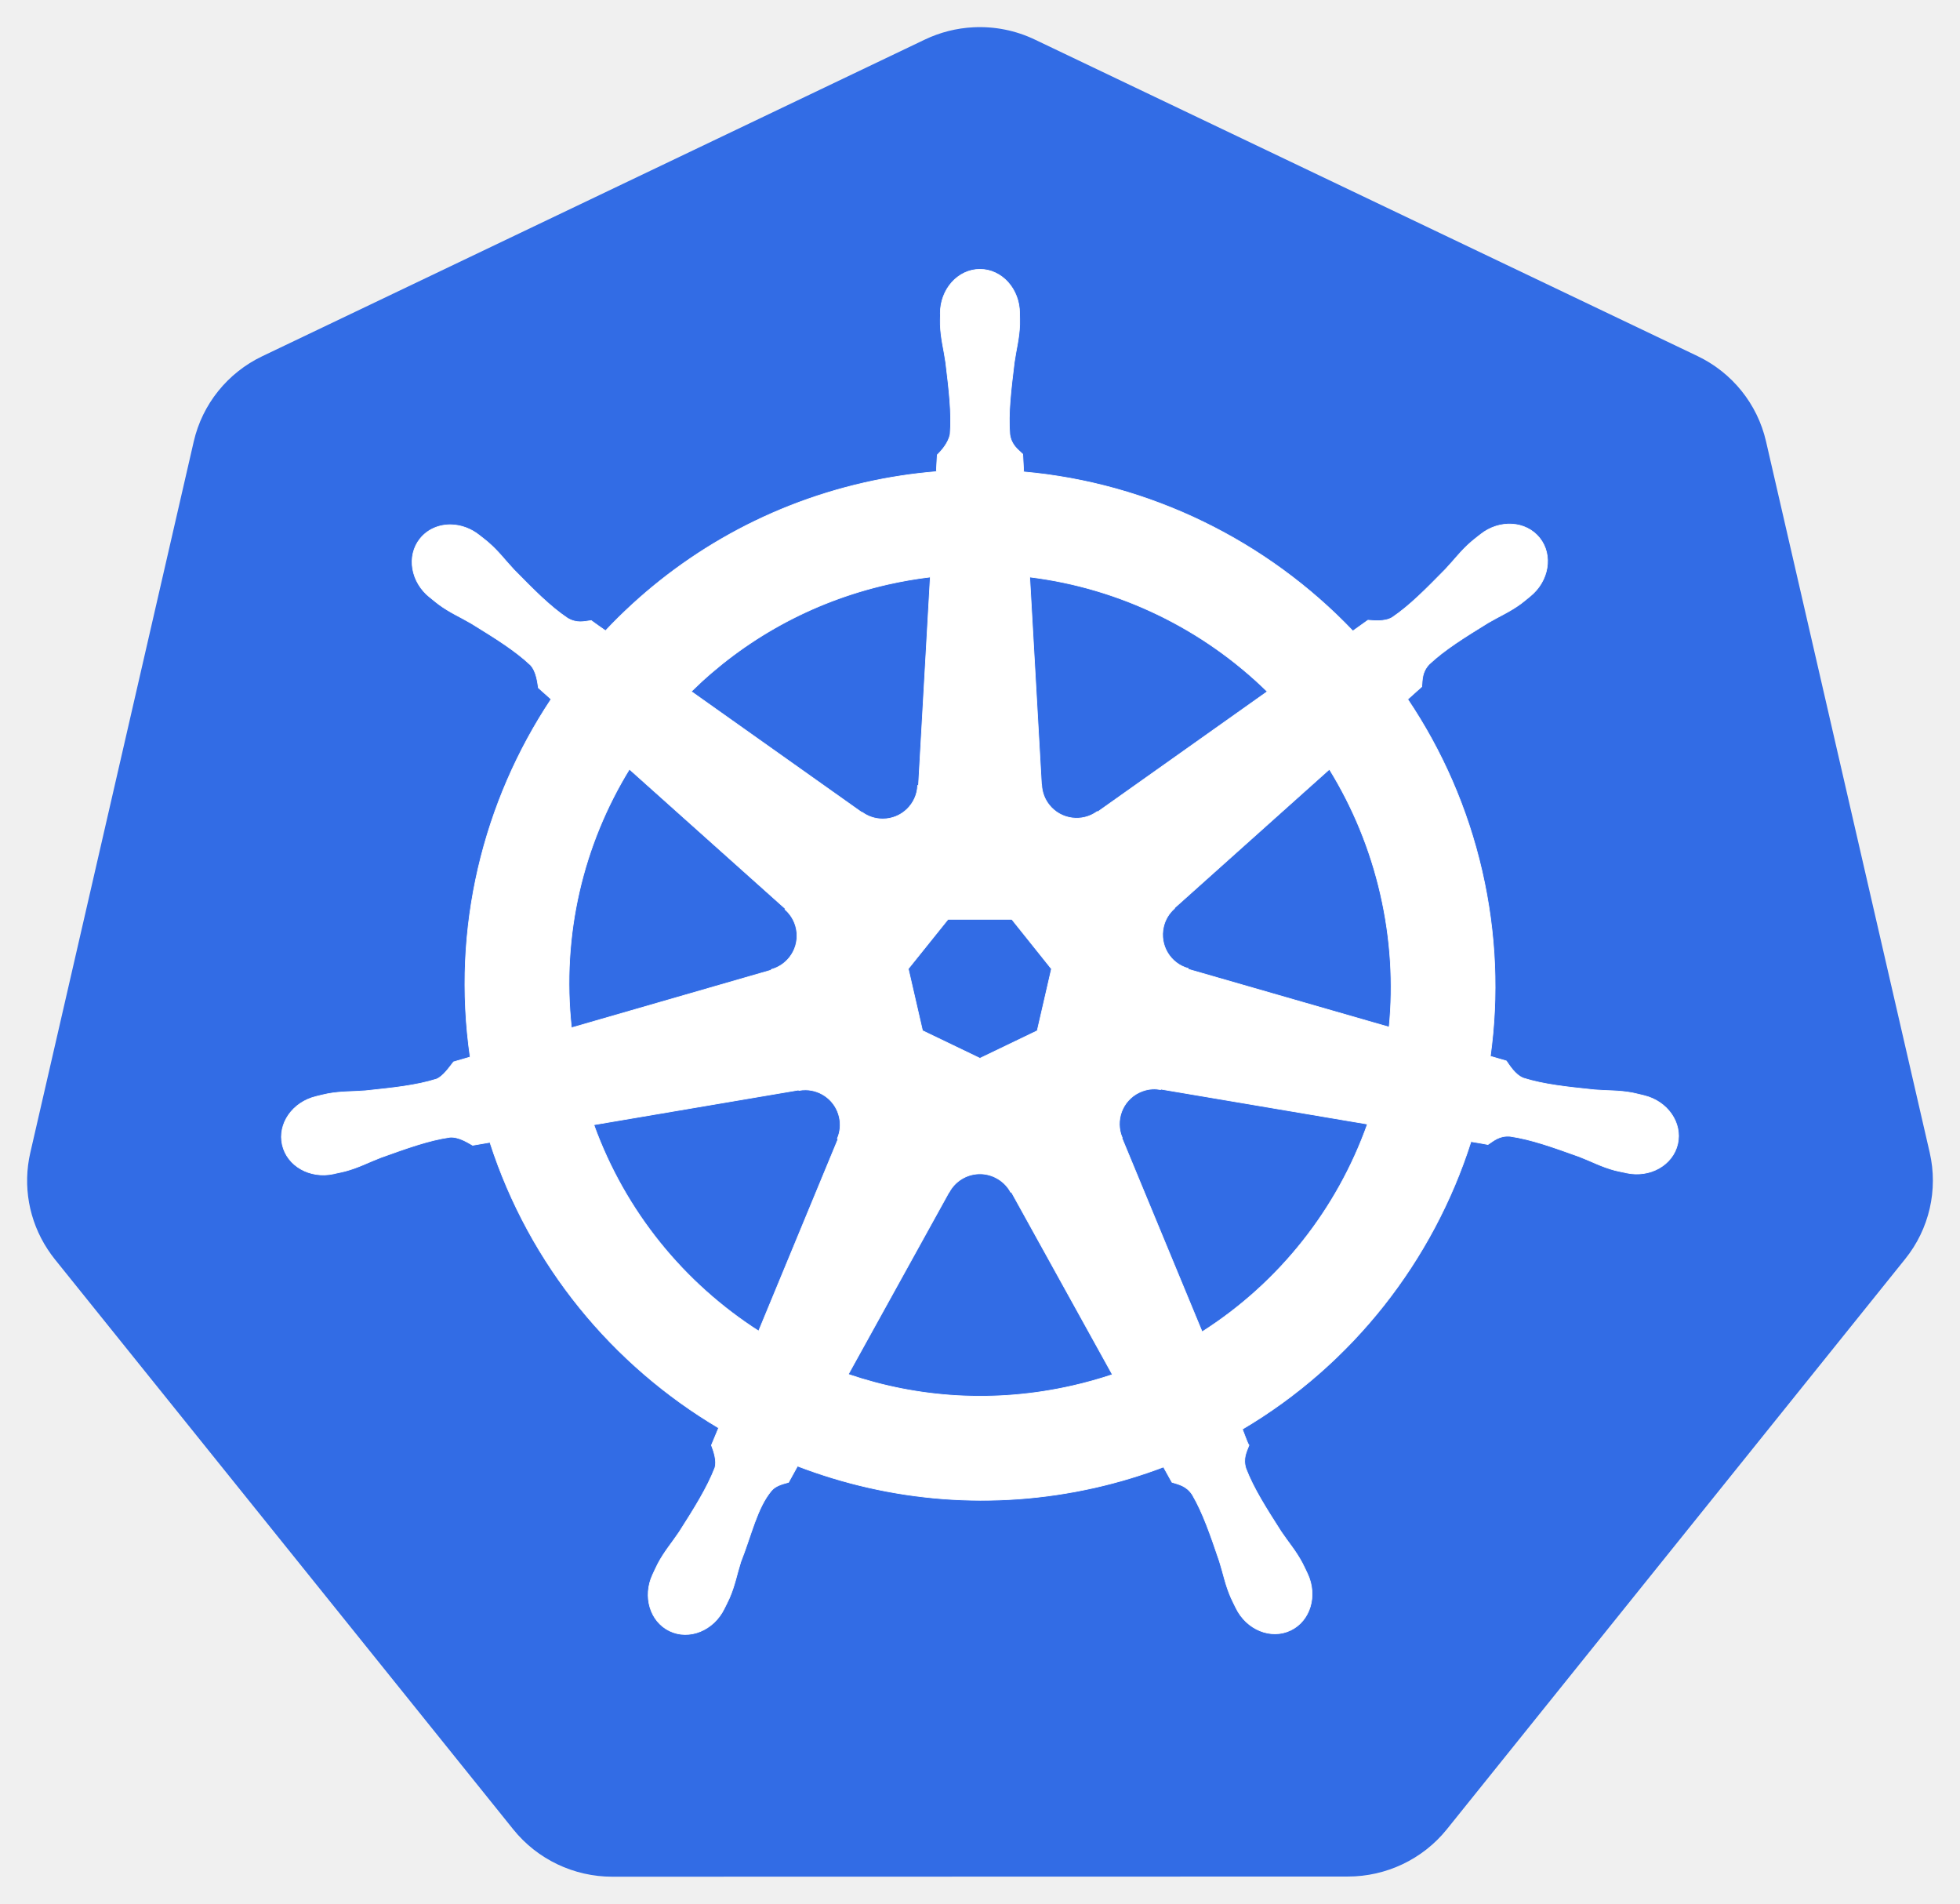
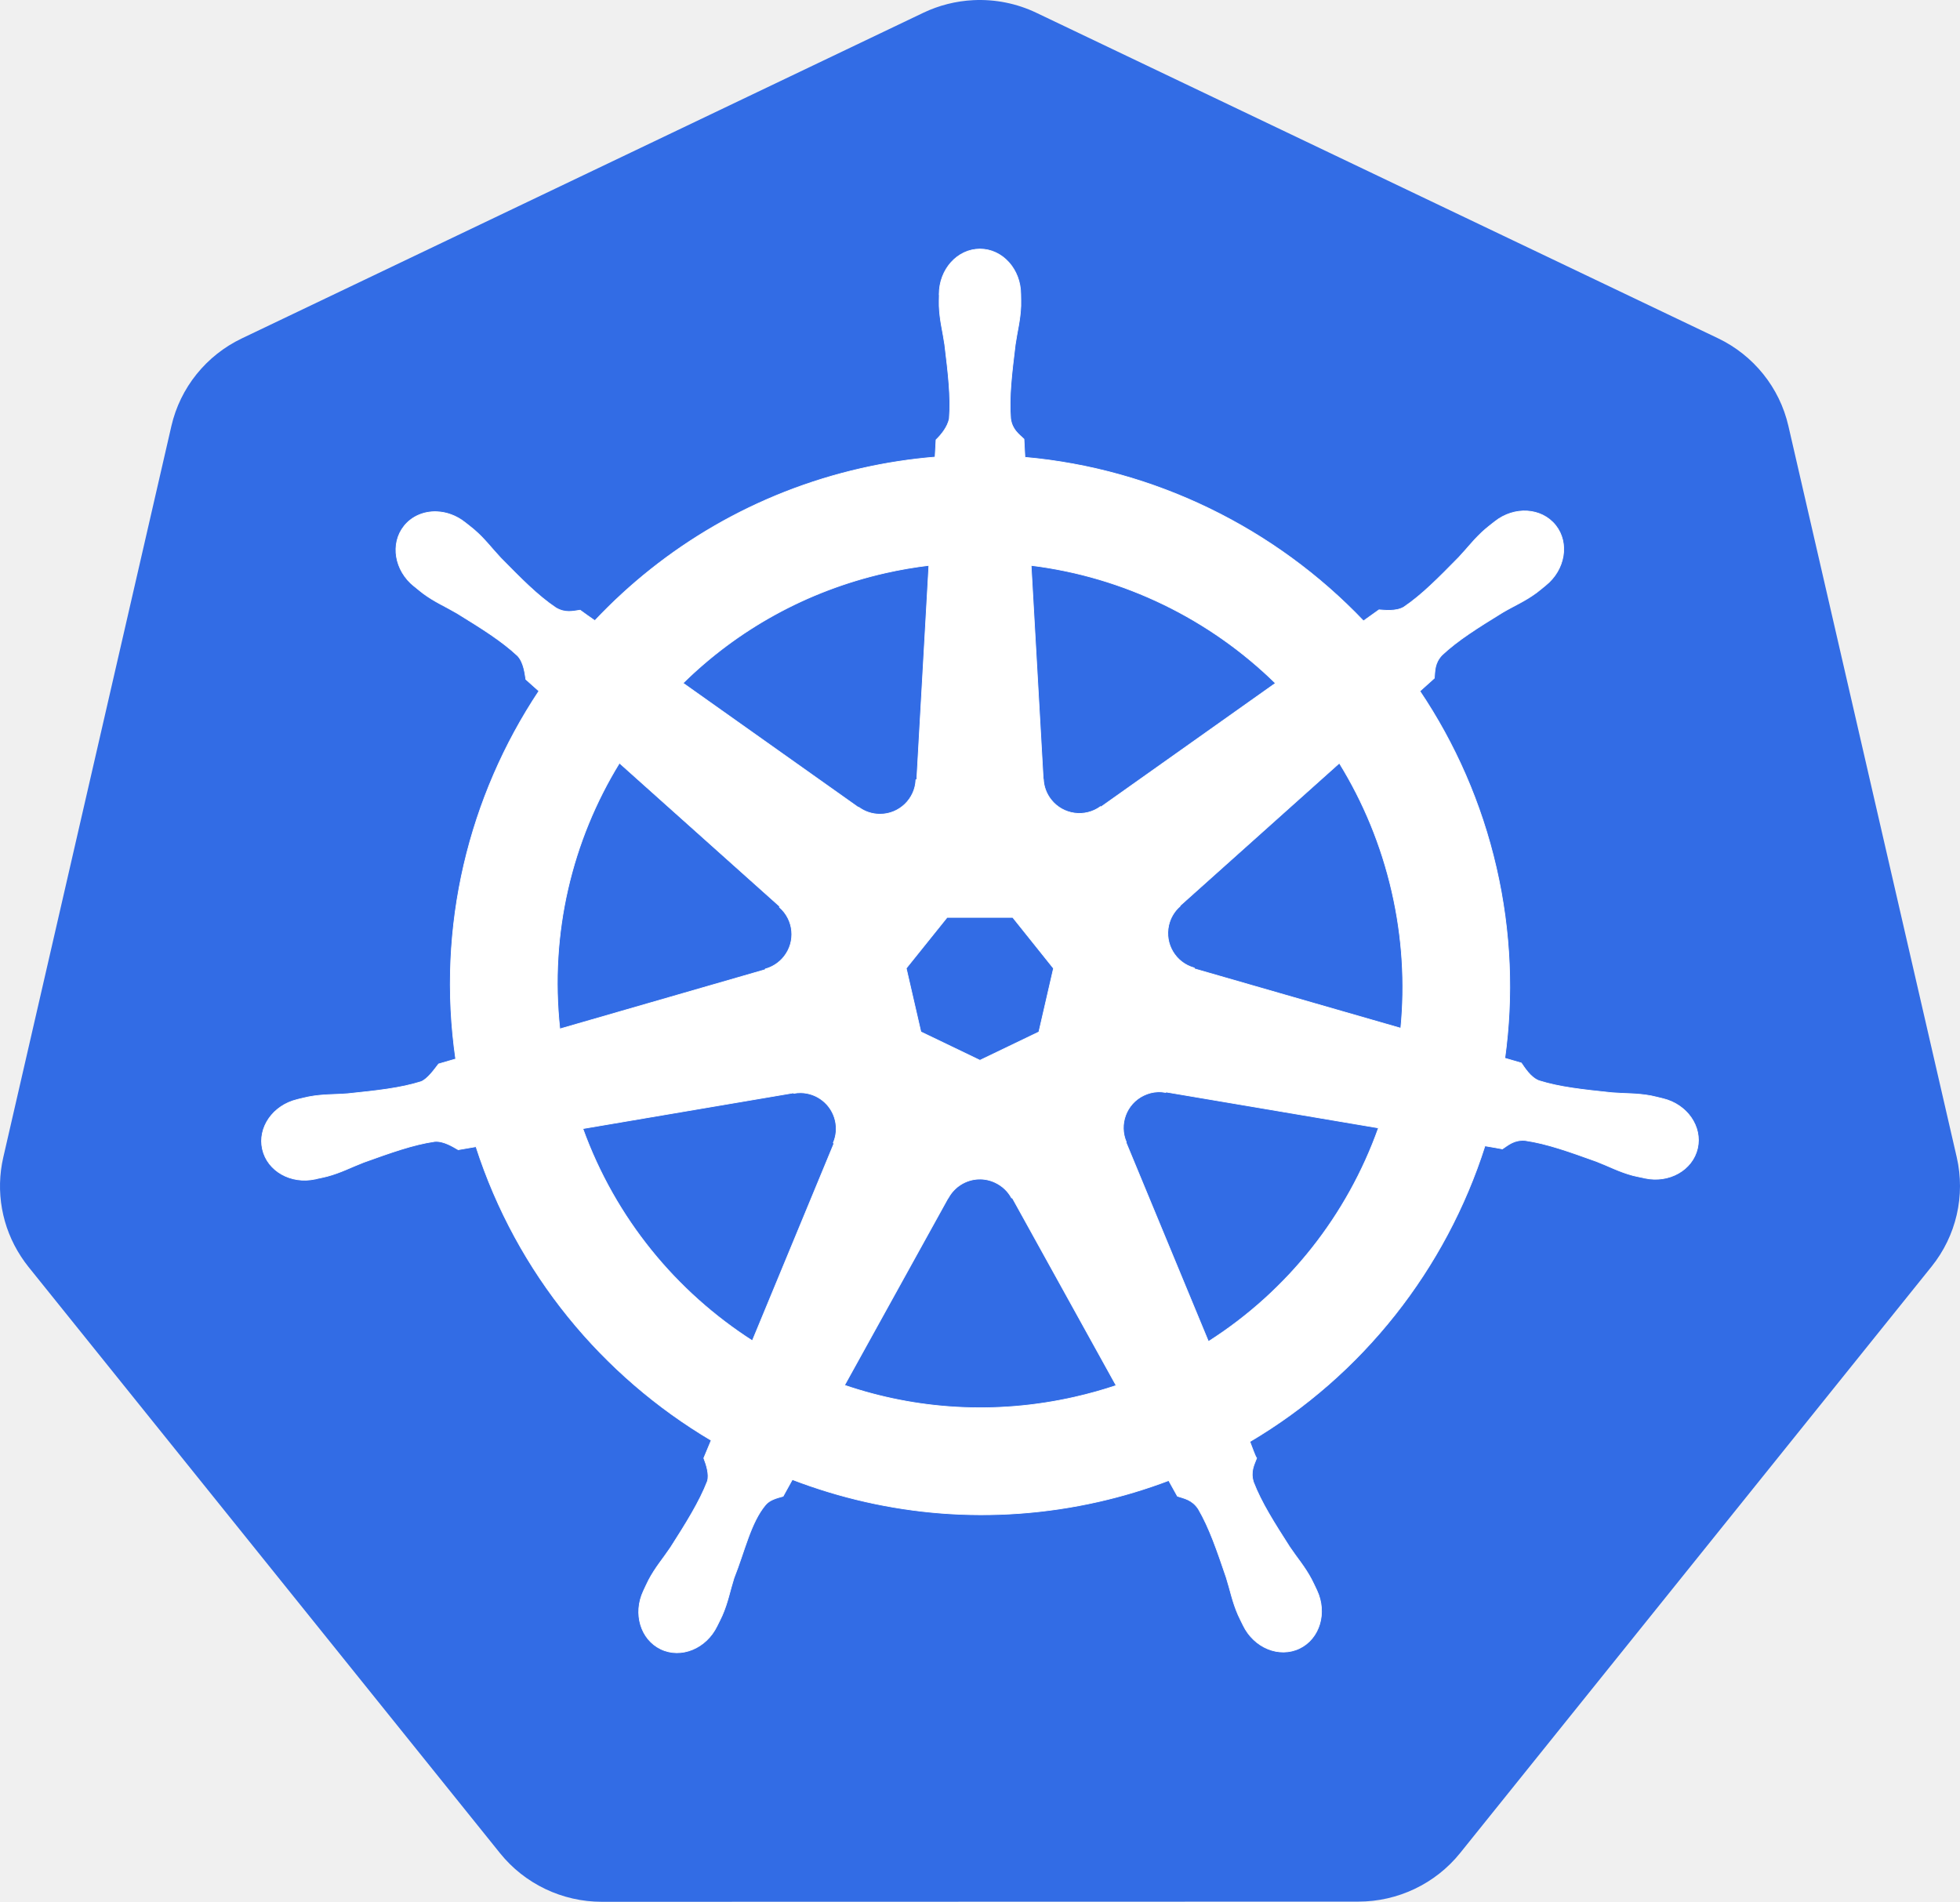
- <svg xmlns="http://www.w3.org/2000/svg" width="722.846" height="701.966">
-   <path d="M358.986 10.06a46.725 46.342 0 00-17.906 4.531L96.736 131.341a46.725 46.342 0 00-25.28 31.438l-60.282 262.25a46.725 46.342 0 006.344 35.531 46.725 46.342 0 002.656 3.688l169.125 210.28a46.725 46.342 0 0036.531 17.438l271.219-.062a46.725 46.342 0 0036.531-17.406l169.063-210.313a46.725 46.342 0 009.03-39.219L651.3 162.716a46.725 46.342 0 00-25.281-31.437L381.643 14.59a46.725 46.342 0 00-22.657-4.53z" fill="#326ce5" />
-   <path d="M361.408 99.307c-8.077.001-14.626 7.276-14.625 16.25 0 .138.028.27.03.406-.011 1.22-.07 2.689-.03 3.75.192 5.176 1.32 9.138 2 13.907 1.23 10.206 2.26 18.667 1.625 26.531-.62 2.965-2.803 5.677-4.75 7.562l-.344 6.188a190.337 190.337 0 00-26.438 4.062c-37.974 8.623-70.67 28.184-95.562 54.594a245.167 245.167 0 01-5.281-3.75c-2.612.353-5.25 1.159-8.688-.844-6.545-4.405-12.506-10.486-19.719-17.812-3.305-3.504-5.698-6.841-9.625-10.219-.891-.767-2.252-1.804-3.25-2.594-3.07-2.447-6.69-3.724-10.187-3.843-4.496-.154-8.824 1.604-11.656 5.156-5.036 6.315-3.424 15.968 3.593 21.562.071.057.147.101.219.157.964.781 2.145 1.783 3.031 2.437 4.167 3.077 7.973 4.652 12.125 7.094 8.747 5.402 15.999 9.88 21.75 15.281 2.246 2.394 2.639 6.613 2.938 8.438l4.687 4.187c-25.093 37.764-36.707 84.41-29.843 131.938l-6.125 1.781c-1.615 2.085-3.896 5.365-6.282 6.344-7.525 2.37-15.994 3.24-26.218 4.312-4.8.4-8.943.161-14.032 1.125-1.12.212-2.68.619-3.906.906l-.125.032c-.067.015-.155.048-.219.062-8.62 2.083-14.157 10.006-12.375 17.813 1.783 7.808 10.203 12.556 18.875 10.687.063-.014.154-.017.219-.031.098-.022.184-.07.281-.094 1.21-.265 2.724-.56 3.782-.843 5.003-1.34 8.626-3.308 13.125-5.032 9.676-3.47 17.691-6.37 25.5-7.5 3.26-.255 6.697 2.012 8.406 2.969l6.375-1.094c14.67 45.483 45.414 82.245 84.344 105.313l-2.657 6.375c.958 2.475 2.014 5.824 1.3 8.27-2.838 7.36-7.7 15.13-13.237 23.792-2.681 4.002-5.425 7.108-7.844 11.688-.579 1.096-1.316 2.78-1.875 3.937-3.759 8.043-1.002 17.305 6.219 20.782 7.266 3.497 16.284-.192 20.187-8.25.006-.012.026-.02.031-.032.004-.009-.004-.022 0-.03.556-1.143 1.344-2.645 1.813-3.72 2.072-4.747 2.762-8.815 4.219-13.406 3.87-9.72 5.995-19.919 11.322-26.274 1.459-1.74 3.837-2.41 6.303-3.07l3.312-6c33.938 13.027 71.927 16.523 109.875 7.907a189.77 189.77 0 0025.094-7.563c.93 1.651 2.661 4.826 3.125 5.625 2.506.815 5.24 1.236 7.469 4.531 3.985 6.81 6.71 14.865 10.031 24.594 1.457 4.591 2.178 8.66 4.25 13.406.472 1.082 1.256 2.605 1.812 3.75 3.895 8.085 12.943 11.787 20.22 8.282 7.219-3.478 9.979-12.74 6.218-20.782-.559-1.158-1.327-2.841-1.906-3.937-2.42-4.58-5.163-7.655-7.844-11.656-5.537-8.662-10.13-15.858-12.969-23.22-1.187-3.796.2-6.157 1.125-8.624-.554-.635-1.739-4.22-2.437-5.906 40.457-23.889 70.298-62.022 84.312-106.063 1.893.298 5.182.88 6.25 1.094 2.2-1.45 4.222-3.344 8.188-3.031 7.808 1.129 15.823 4.03 25.5 7.5 4.498 1.723 8.121 3.723 13.125 5.062 1.057.283 2.572.547 3.781.813.097.023.183.071.281.093.066.015.156.017.219.032 8.672 1.866 17.094-2.88 18.875-10.688 1.78-7.807-3.754-15.732-12.375-17.812-1.254-.286-3.032-.77-4.25-1-5.09-.964-9.231-.727-14.031-1.125-10.225-1.072-18.694-1.943-26.219-4.313-3.068-1.19-5.251-4.841-6.313-6.344l-5.906-1.718c3.062-22.155 2.237-45.212-3.062-68.282-5.349-23.284-14.8-44.58-27.407-63.343 1.515-1.378 4.377-3.911 5.188-4.657.237-2.624.033-5.375 2.75-8.281 5.751-5.4 13.003-9.879 21.75-15.281 4.152-2.443 7.99-4.017 12.156-7.094.942-.696 2.23-1.798 3.219-2.594 7.015-5.596 8.63-15.248 3.594-21.562-5.037-6.314-14.797-6.91-21.813-1.313-.998.791-2.353 1.823-3.25 2.594-3.926 3.378-6.351 6.714-9.656 10.219-7.213 7.326-13.174 13.438-19.719 17.844-2.836 1.65-6.99 1.08-8.875.968l-5.562 3.969c-31.72-33.26-74.905-54.525-121.406-58.656-.13-1.949-.3-5.471-.344-6.532-1.904-1.821-4.204-3.376-4.781-7.312-.637-7.864.426-16.325 1.656-26.531.679-4.769 1.807-8.73 2-13.907.044-1.176-.027-2.884-.031-4.156-.001-8.974-6.548-16.25-14.625-16.25zm-18.313 113.438l-4.344 76.718-.312.157c-.292 6.863-5.94 12.343-12.875 12.343-2.841 0-5.463-.912-7.594-2.468l-.125.062-62.906-44.594c19.333-19.01 44.063-33.06 72.562-39.53a154.125 154.125 0 0115.594-2.688zm36.656 0c33.274 4.092 64.045 19.159 87.625 42.25l-62.5 44.312-.218-.093c-5.548 4.051-13.364 3.046-17.688-2.375a12.807 12.807 0 01-2.812-7.47l-.063-.03zM232.126 283.62l57.438 51.375-.063.312c5.185 4.507 5.95 12.328 1.625 17.75a12.892 12.892 0 01-6.687 4.406l-.063.25-73.625 21.25c-3.747-34.265 4.329-67.573 21.375-95.343zm258.157.03c8.534 13.833 14.996 29.283 18.843 46.032 3.801 16.548 4.755 33.067 3.188 49.031l-74-21.312-.063-.313c-6.626-1.81-10.699-8.551-9.156-15.312a12.786 12.786 0 014.094-6.844l-.031-.156 57.125-51.125zm-140.657 55.313h23.532l14.625 18.282-5.25 22.812-21.125 10.156-21.188-10.187-5.25-22.813zm75.438 62.563c1-.05 1.995.04 2.969.219l.125-.157 76.156 12.875c-11.146 31.314-32.473 58.44-60.969 76.594l-29.562-71.406.093-.125c-2.715-6.31.002-13.71 6.25-16.719 1.6-.77 3.271-1.197 4.938-1.281zm-127.906.312c5.811.082 11.024 4.116 12.375 10.032.632 2.77.324 5.513-.72 7.937l.22.281-29.25 70.688c-27.348-17.549-49.13-43.824-60.782-76.063l75.5-12.812.125.156c.845-.155 1.701-.23 2.532-.219zm63.78 30.97a12.764 12.764 0 016.032 1.28c2.56 1.233 4.537 3.174 5.781 5.5h.282l37.218 67.25a154.256 154.256 0 01-14.875 4.157c-28.464 6.463-56.838 4.504-82.53-4.25l37.124-67.125h.063a12.91 12.91 0 0110.906-6.813z" style="text-indent:0;text-align:start;line-height:normal;text-transform:none;block-progression:tb;marker:none;-inkscape-font-specification:Sans" font-weight="400" color="#000" fill="#fff" stroke="#fff" stroke-width=".25" overflow="visible" font-family="Sans" />
+ <svg xmlns="http://www.w3.org/2000/svg" width="702.845" height="681.966">
+   <path d="M348.986.06a46.725 46.342 0 0 0-17.906 4.531L86.736 121.341a46.725 46.342 0 0 0-25.28 31.438L1.174 415.03a46.725 46.342 0 0 0 6.344 35.531 46.725 46.342 0 0 0 2.656 3.688l169.125 210.28a46.725 46.342 0 0 0 36.53 17.438l271.22-.062a46.725 46.342 0 0 0 36.53-17.406l169.064-210.313a46.725 46.342 0 0 0 9.03-39.219L641.3 152.716a46.725 46.342 0 0 0-25.281-31.437L371.643 4.59A46.725 46.342 0 0 0 348.986.06z" fill="#326ce5" />
+   <path d="M351.408 89.307c-8.077.001-14.626 7.276-14.625 16.25 0 .138.028.27.03.406-.011 1.22-.07 2.69-.03 3.75.192 5.176 1.32 9.138 2 13.907 1.23 10.206 2.26 18.667 1.625 26.531-.62 2.965-2.803 5.677-4.75 7.562l-.344 6.188a190.337 190.337 0 0 0-26.438 4.062c-37.974 8.623-70.67 28.184-95.562 54.594a245.167 245.167 0 0 1-5.281-3.75c-2.612.353-5.25 1.16-8.688-.844-6.545-4.405-12.506-10.486-19.72-17.812-3.304-3.504-5.697-6.84-9.624-10.219-.891-.767-2.252-1.804-3.25-2.594-3.07-2.447-6.69-3.724-10.187-3.843-4.496-.154-8.824 1.604-11.656 5.156-5.036 6.315-3.424 15.968 3.593 21.562.07.057.147.101.219.157.964.781 2.145 1.783 3.03 2.437 4.168 3.077 7.974 4.652 12.126 7.094 8.747 5.402 15.999 9.88 21.75 15.281 2.246 2.394 2.639 6.613 2.938 8.438l4.687 4.187c-25.093 37.764-36.707 84.41-29.843 131.938l-6.125 1.781c-1.615 2.085-3.896 5.365-6.282 6.344-7.525 2.37-15.994 3.24-26.218 4.312-4.8.4-8.943.161-14.032 1.125-1.12.212-2.68.62-3.906.906l-.125.032c-.067.015-.155.048-.22.062-8.62 2.083-14.156 10.006-12.374 17.813 1.783 7.808 10.203 12.556 18.875 10.687.063-.014.154-.017.219-.03.098-.023.184-.07.28-.095 1.21-.265 2.725-.56 3.783-.843 5.003-1.34 8.626-3.308 13.125-5.032 9.676-3.47 17.69-6.37 25.5-7.5 3.26-.255 6.697 2.012 8.406 2.97l6.375-1.095c14.67 45.483 45.414 82.245 84.344 105.313l-2.657 6.375c.958 2.475 2.014 5.824 1.3 8.27-2.838 7.36-7.7 15.13-13.237 23.792-2.681 4.002-5.425 7.108-7.844 11.688-.58 1.096-1.316 2.78-1.875 3.937-3.76 8.043-1.002 17.305 6.219 20.782 7.266 3.497 16.284-.192 20.187-8.25.006-.012.026-.02.03-.032.005-.009-.003-.022 0-.03.557-1.143 1.345-2.645 1.814-3.72 2.072-4.747 2.762-8.815 4.219-13.406 3.87-9.72 5.995-19.919 11.322-26.274 1.459-1.74 3.837-2.41 6.303-3.07l3.312-6c33.938 13.027 71.927 16.523 109.875 7.907a189.77 189.77 0 0 0 25.094-7.563c.93 1.651 2.66 4.826 3.125 5.625 2.506.815 5.24 1.236 7.469 4.531 3.985 6.81 6.71 14.865 10.03 24.594 1.458 4.591 2.179 8.66 4.25 13.406.473 1.082 1.257 2.605 1.813 3.75 3.895 8.085 12.943 11.787 20.22 8.282 7.219-3.478 9.979-12.74 6.218-20.782-.56-1.158-1.327-2.84-1.906-3.937-2.42-4.58-5.163-7.655-7.844-11.656-5.537-8.662-10.13-15.858-12.97-23.22-1.186-3.796.2-6.157 1.126-8.624-.554-.635-1.74-4.22-2.437-5.906 40.457-23.889 70.298-62.022 84.312-106.063 1.893.298 5.182.88 6.25 1.094 2.2-1.45 4.222-3.344 8.188-3.03 7.808 1.128 15.823 4.03 25.5 7.5 4.498 1.722 8.12 3.722 13.125 5.061 1.057.283 2.572.547 3.78.813.098.023.184.071.282.093.066.015.156.017.219.032 8.672 1.866 17.094-2.88 18.875-10.688 1.78-7.807-3.754-15.732-12.375-17.812-1.254-.286-3.032-.77-4.25-1-5.09-.964-9.231-.727-14.031-1.125-10.225-1.072-18.694-1.943-26.22-4.313-3.067-1.19-5.25-4.84-6.312-6.344l-5.906-1.718c3.062-22.155 2.237-45.212-3.062-68.282-5.35-23.284-14.8-44.58-27.407-63.343 1.515-1.378 4.377-3.91 5.188-4.657.237-2.624.033-5.375 2.75-8.28 5.75-5.4 13.003-9.88 21.75-15.282 4.152-2.443 7.99-4.017 12.156-7.094.942-.696 2.23-1.798 3.219-2.594 7.015-5.596 8.63-15.248 3.594-21.562-5.037-6.314-14.797-6.91-21.813-1.313-.998.791-2.353 1.823-3.25 2.594-3.926 3.378-6.351 6.714-9.656 10.22-7.213 7.325-13.174 13.437-19.72 17.843-2.835 1.65-6.99 1.08-8.874.968l-5.562 3.97c-31.72-33.26-74.905-54.526-121.406-58.657-.13-1.949-.3-5.47-.344-6.532-1.904-1.82-4.204-3.376-4.781-7.312-.637-7.864.426-16.325 1.656-26.53.679-4.77 1.807-8.73 2-13.908.044-1.176-.027-2.884-.031-4.156-.001-8.974-6.548-16.25-14.625-16.25zm-18.313 113.438-4.344 76.718-.312.157c-.292 6.863-5.94 12.343-12.875 12.343-2.841 0-5.463-.912-7.594-2.468l-.125.062-62.906-44.594c19.333-19.01 44.063-33.06 72.562-39.53a154.125 154.125 0 0 1 15.594-2.688zm36.656 0c33.274 4.092 64.045 19.16 87.625 42.25l-62.5 44.312-.218-.093c-5.548 4.051-13.364 3.046-17.688-2.375a12.807 12.807 0 0 1-2.812-7.47l-.063-.03zM222.126 273.62l57.438 51.375-.063.312c5.185 4.507 5.95 12.328 1.625 17.75a12.892 12.892 0 0 1-6.687 4.406l-.063.25-73.625 21.25c-3.747-34.265 4.329-67.573 21.375-95.343zm258.157.03c8.534 13.833 14.996 29.283 18.843 46.032 3.8 16.548 4.755 33.067 3.188 49.031l-74-21.312-.063-.313c-6.626-1.81-10.7-8.55-9.156-15.312a12.786 12.786 0 0 1 4.094-6.844l-.031-.156 57.125-51.125zm-140.657 55.313h23.532l14.625 18.282-5.25 22.812-21.125 10.156-21.188-10.187-5.25-22.813zm75.438 62.563c1-.05 1.995.04 2.969.22l.125-.158 76.156 12.875c-11.146 31.314-32.473 58.44-60.97 76.594l-29.561-71.406.093-.125c-2.715-6.31.002-13.71 6.25-16.719 1.6-.77 3.27-1.197 4.938-1.28zm-127.906.312c5.81.082 11.024 4.116 12.375 10.032.632 2.77.324 5.513-.72 7.937l.22.281-29.25 70.688c-27.348-17.549-49.13-43.824-60.782-76.063l75.5-12.812.125.156c.845-.155 1.7-.23 2.532-.219zm63.78 30.97a12.764 12.764 0 0 1 6.032 1.28c2.56 1.233 4.537 3.174 5.78 5.5h.283l37.218 67.25a154.256 154.256 0 0 1-14.875 4.157c-28.464 6.463-56.838 4.504-82.53-4.25l37.124-67.125h.063a12.91 12.91 0 0 1 10.906-6.813z" style="line-height:normal;-inkscape-font-specification:Sans;text-indent:0;text-align:start;text-transform:none;marker:none" font-weight="400" color="#000" fill="#fff" stroke="#fff" stroke-width=".25" overflow="visible" font-family="Sans" />
</svg>
